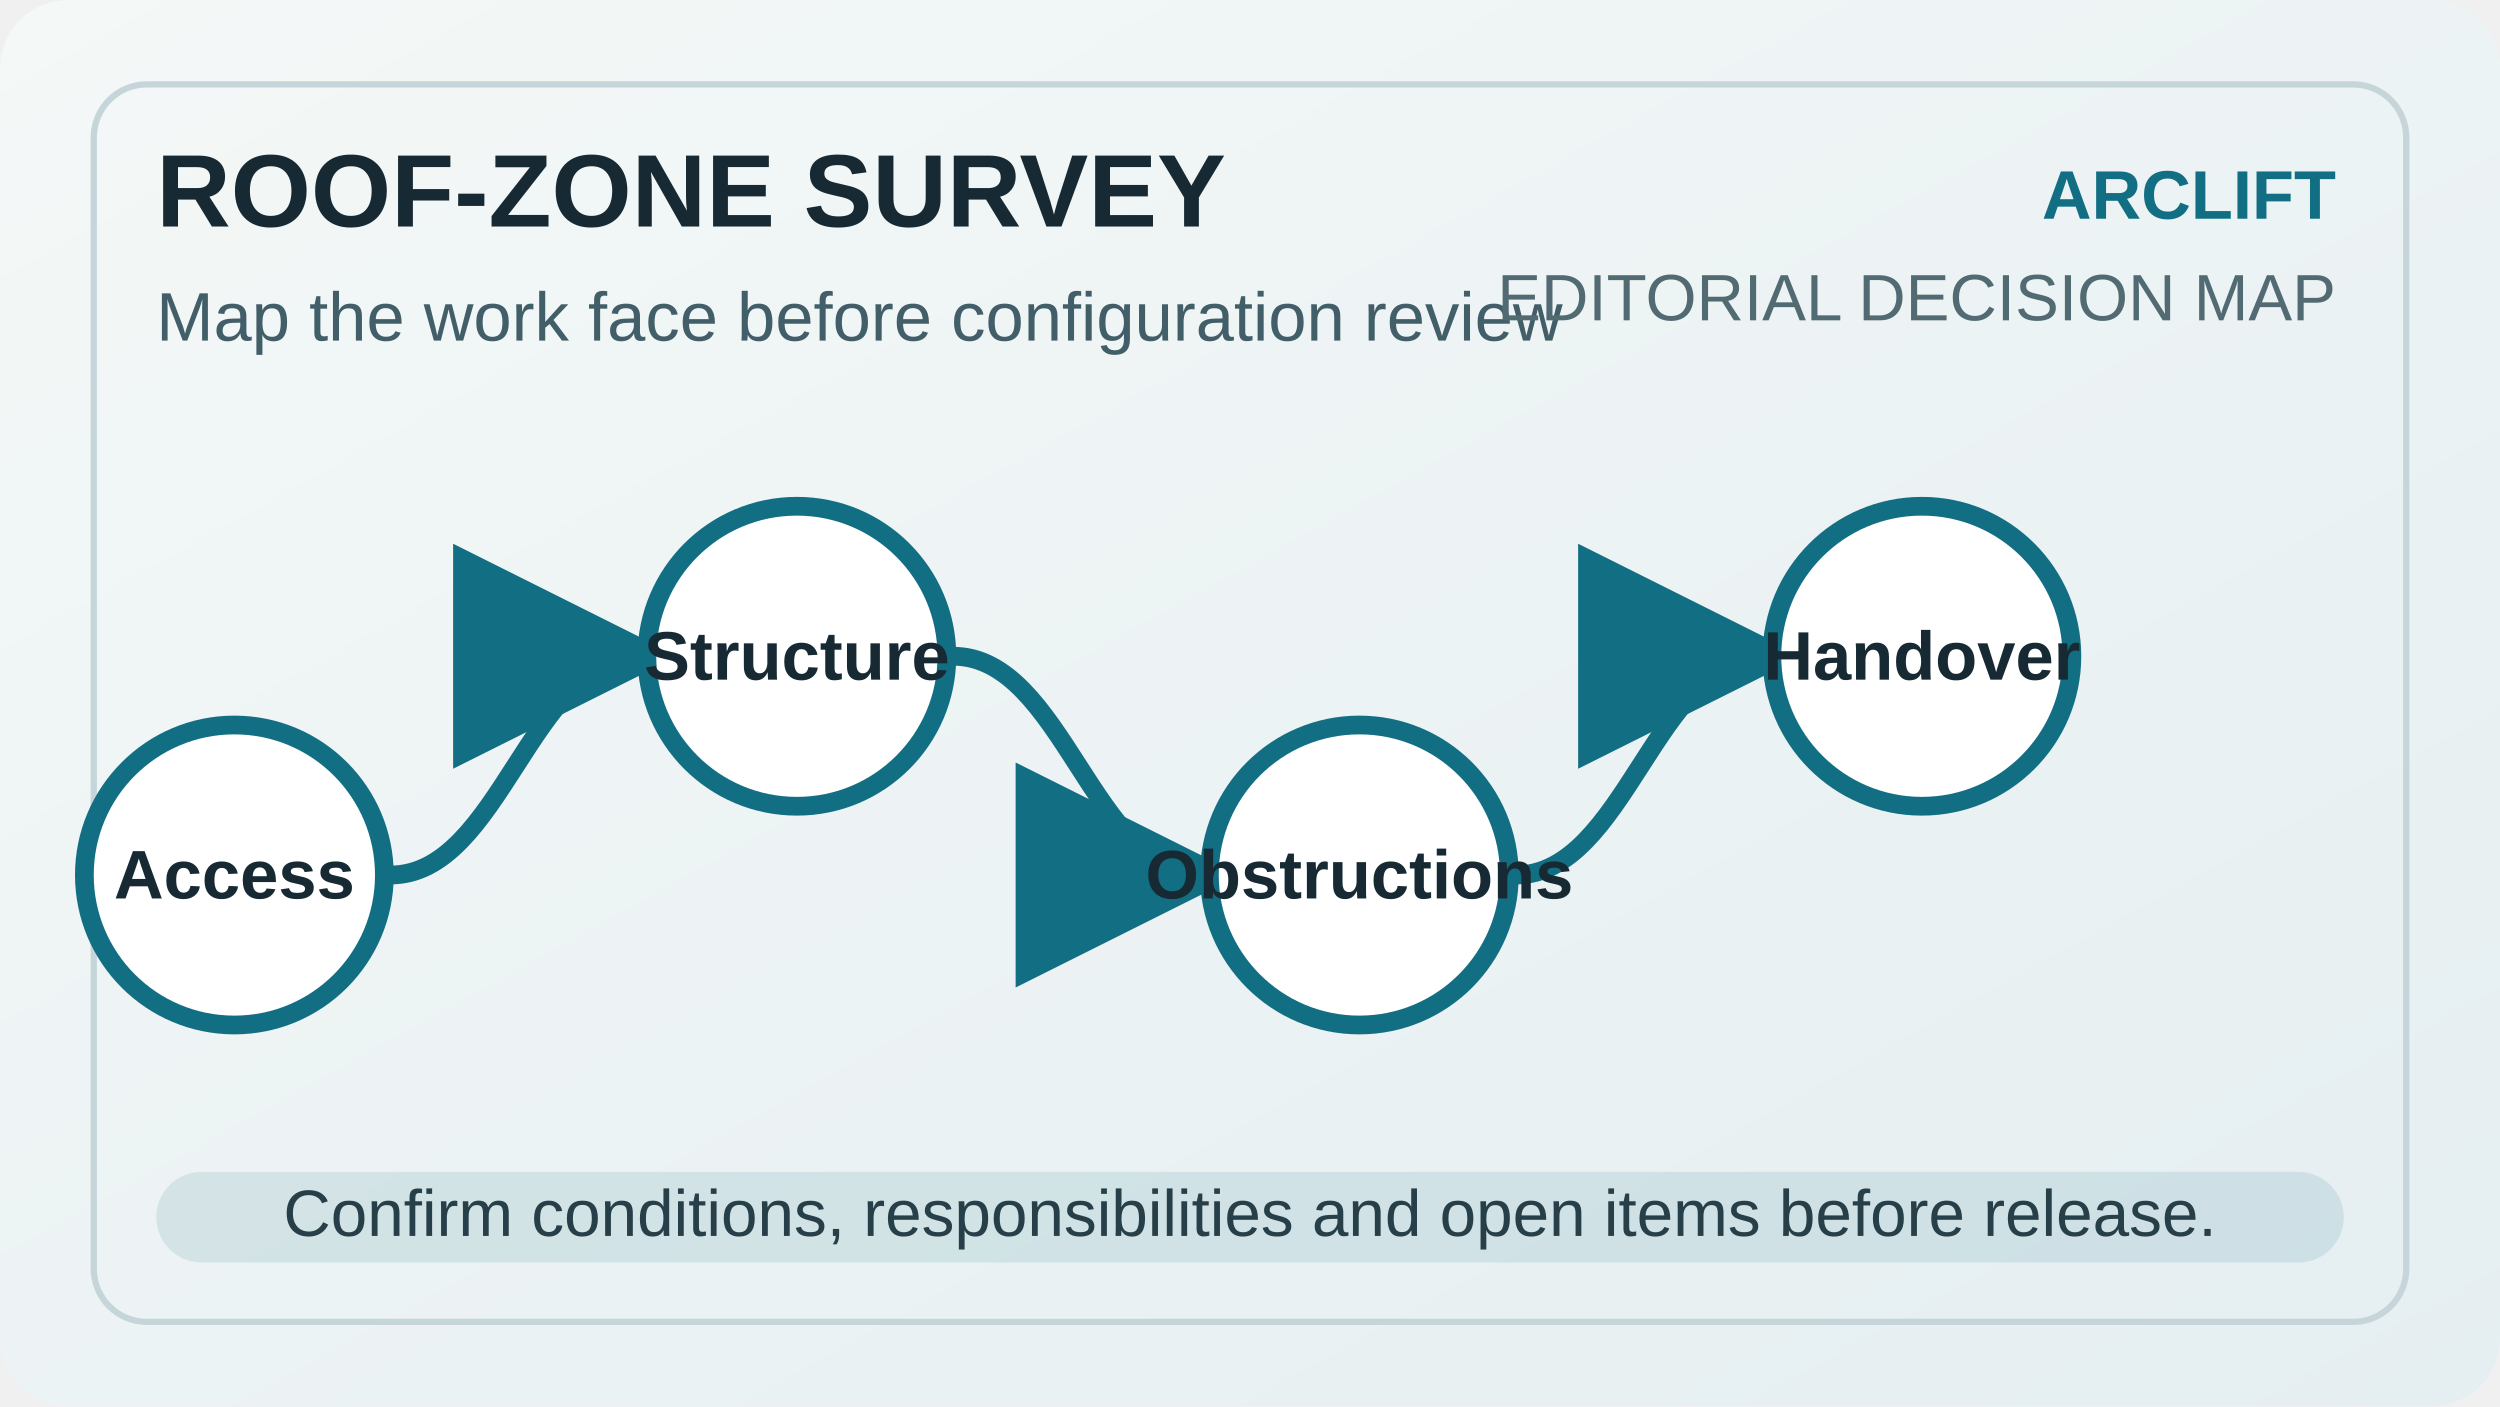
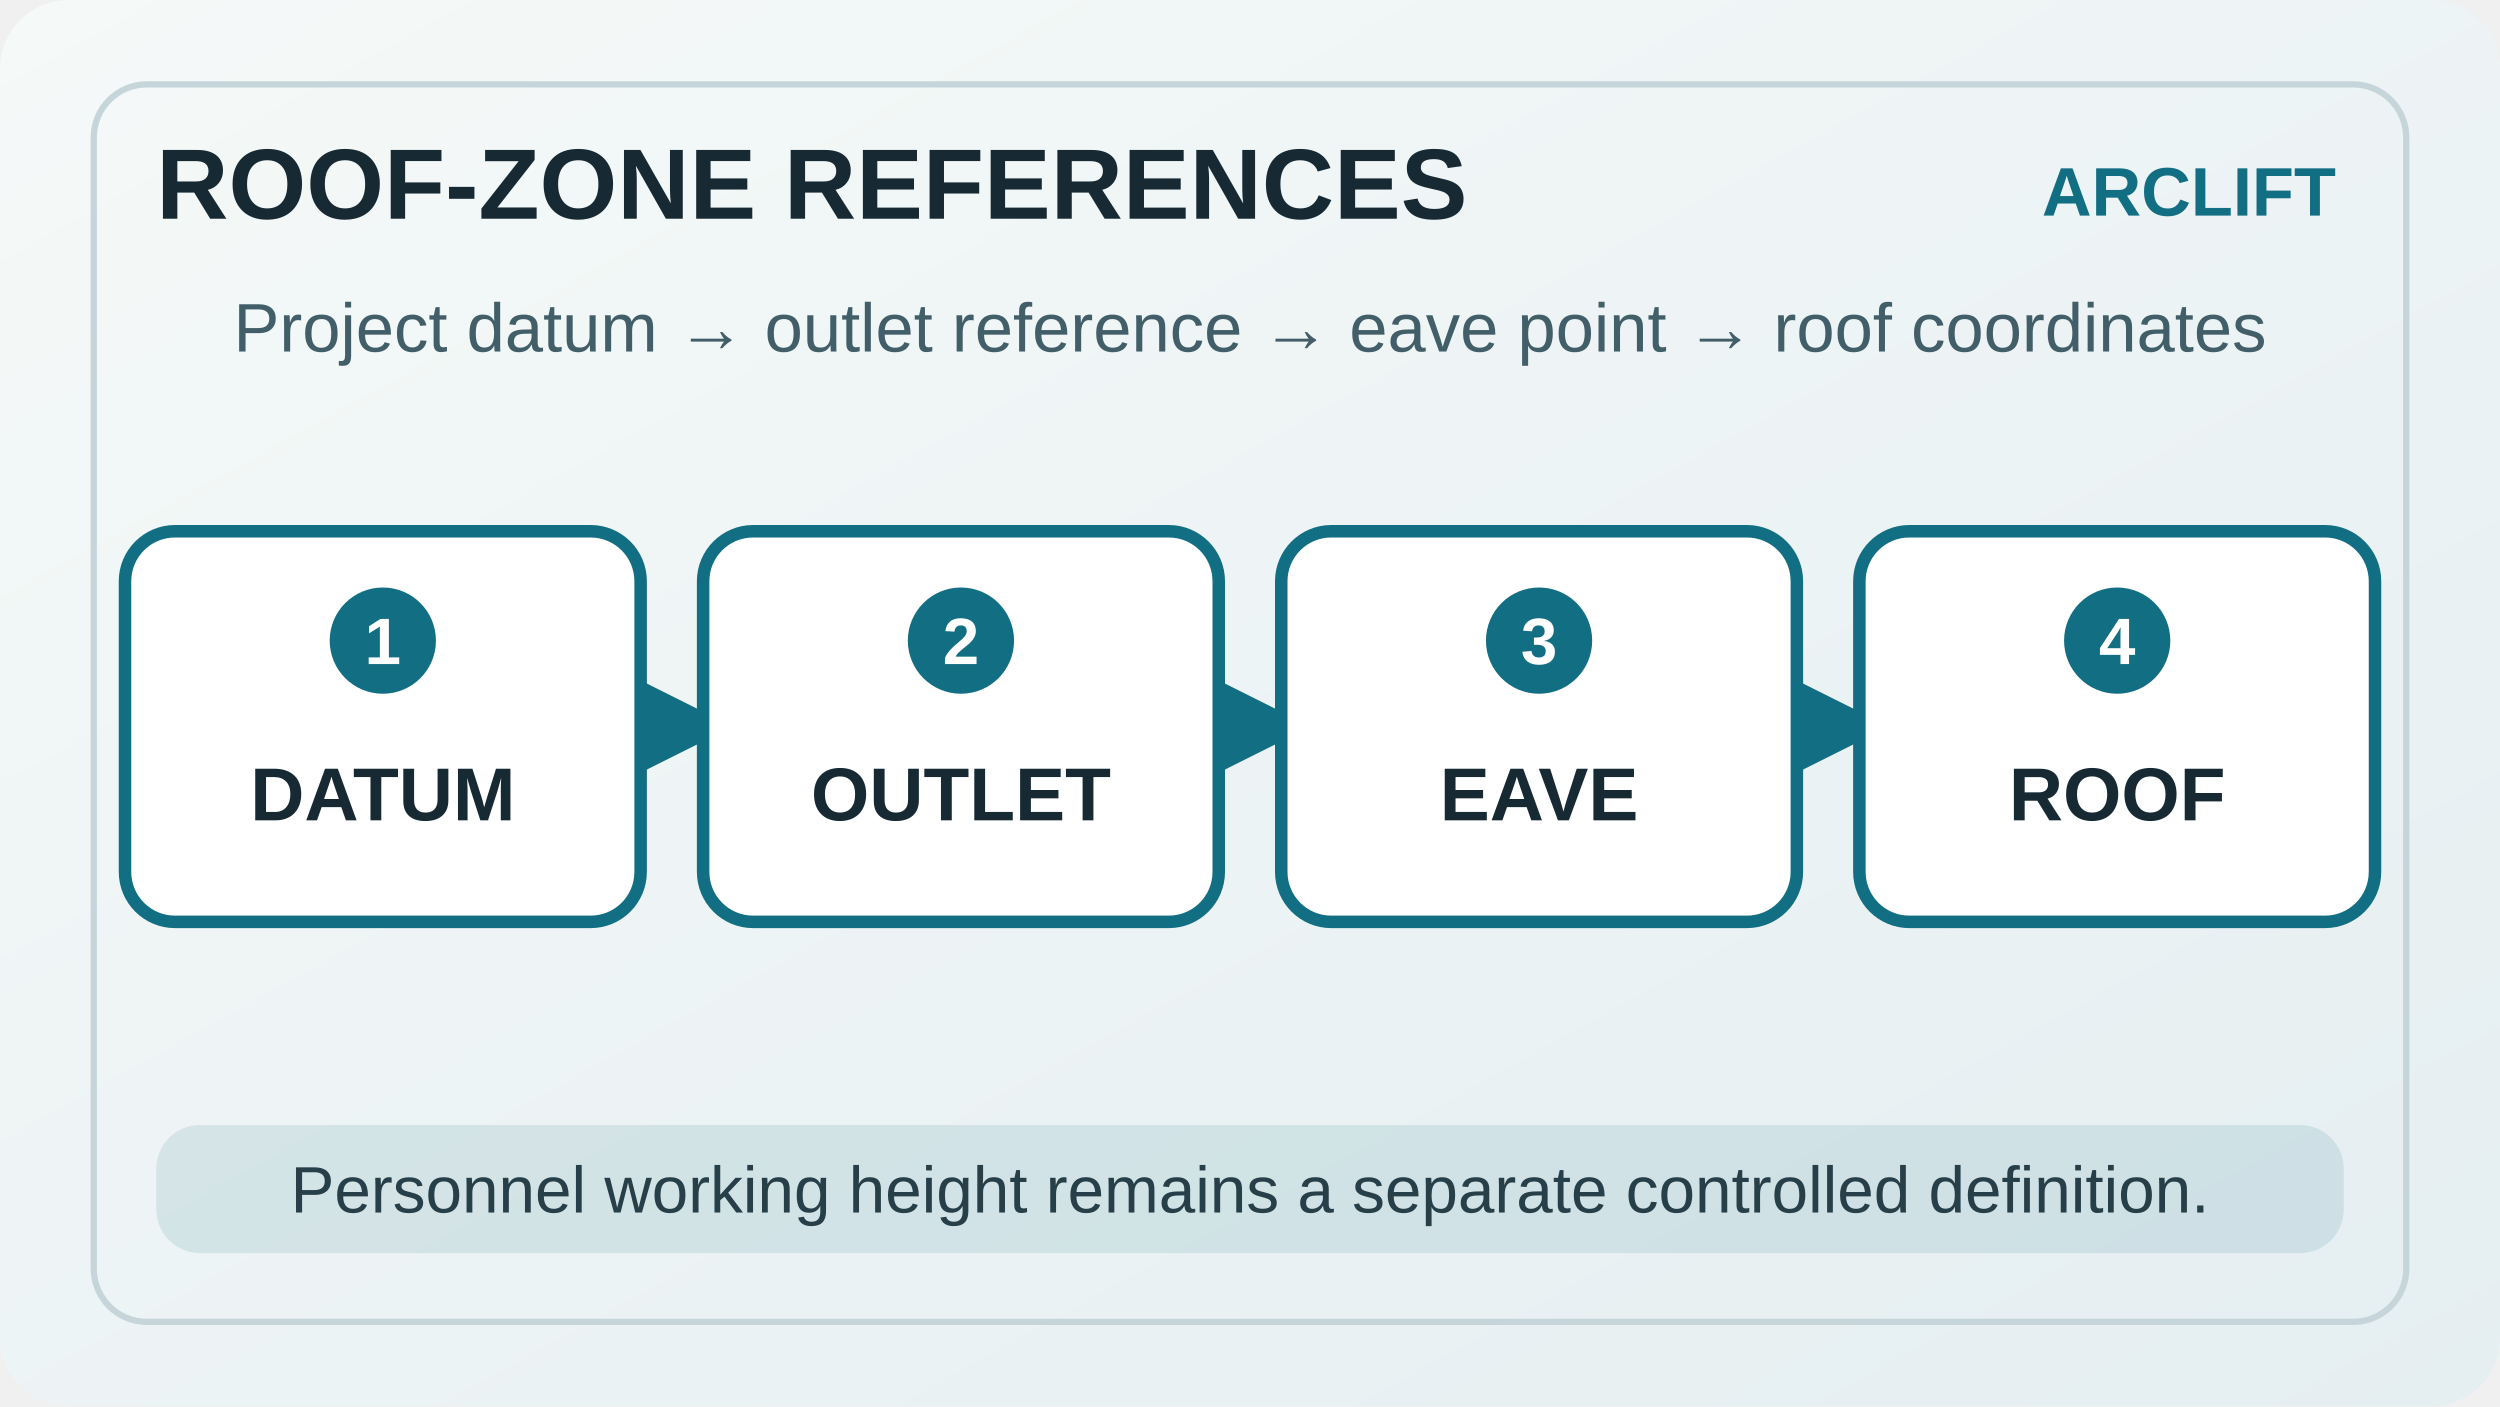
- <svg xmlns="http://www.w3.org/2000/svg" viewBox="0 0 1600 900" role="img" aria-labelledby="title desc">
+ <svg xmlns="http://www.w3.org/2000/svg" viewBox="0 0 1600 900" role="img" aria-label="Editorial reference chain from a project datum through forming outlet and eave to roof coordinates">
  <defs>
    <linearGradient id="bg" x1="0" y1="0" x2="1" y2="1">
-       <stop offset="0" stop-color="#F4F8F7" />
+       <stop offset="0" stop-color="#F5F9F8" />
      <stop offset="1" stop-color="#E5EEF1" />
    </linearGradient>
    <marker id="arrow" markerWidth="12" markerHeight="12" refX="10" refY="6" orient="auto">
      <path d="M0,0 L12,6 L0,12 Z" fill="#126E82" />
    </marker>
  </defs>
  <rect width="1600" height="900" rx="44" fill="url(#bg)" />
  <rect x="60" y="54" width="1480" height="792" rx="34" fill="none" stroke="#C5D5D9" stroke-width="4" />
-   <text x="100" y="145" font-family="Arial, sans-serif" font-size="66" font-weight="800" fill="#172A34">ROOF-ZONE SURVEY</text>
-   <text x="100" y="218" font-family="Arial, sans-serif" font-size="44" fill="#425E68">Map the work face before configuration review</text>
-   <text x="1495" y="140" text-anchor="end" font-family="Arial, sans-serif" font-size="44" font-weight="800" fill="#126E82">ARCLIFT</text>
-   <text x="1495" y="205" text-anchor="end" font-family="Arial, sans-serif" font-size="42" fill="#526B73">EDITORIAL DECISION MAP</text>
-   <path d="M 250 560 C 320 560, 340 420, 410 420" fill="none" stroke="#126E82" stroke-width="12" stroke-linecap="round" marker-end="url(#arrow)" />
-   <path d="M 610 420 C 680 420, 700 560, 770 560" fill="none" stroke="#126E82" stroke-width="12" stroke-linecap="round" marker-end="url(#arrow)" />
-   <path d="M 970 560 C 1040 560, 1060 420, 1130 420" fill="none" stroke="#126E82" stroke-width="12" stroke-linecap="round" marker-end="url(#arrow)" />
-   <circle cx="150" cy="560" r="96" fill="#FFFFFF" stroke="#126E82" stroke-width="12" />
-   <text x="150" y="575" text-anchor="middle" font-family="Arial, sans-serif" font-size="44" font-weight="700" fill="#172A34" data-role="decision-label">Access</text>
-   <circle cx="510" cy="420" r="96" fill="#FFFFFF" stroke="#126E82" stroke-width="12" />
-   <text x="510" y="435" text-anchor="middle" font-family="Arial, sans-serif" font-size="44" font-weight="700" fill="#172A34" data-role="decision-label">Structure</text>
-   <circle cx="870" cy="560" r="96" fill="#FFFFFF" stroke="#126E82" stroke-width="12" />
-   <text x="870" y="575" text-anchor="middle" font-family="Arial, sans-serif" font-size="44" font-weight="700" fill="#172A34" data-role="decision-label">Obstructions</text>
-   <circle cx="1230" cy="420" r="96" fill="#FFFFFF" stroke="#126E82" stroke-width="12" />
-   <text x="1230" y="435" text-anchor="middle" font-family="Arial, sans-serif" font-size="44" font-weight="700" fill="#172A34" data-role="decision-label">Handover</text>
-   <rect x="100" y="750" width="1400" height="58" rx="29" fill="#126E82" opacity="0.12" />
-   <text x="800" y="791" text-anchor="middle" font-family="Arial, sans-serif" font-size="42" fill="#273F48">Confirm conditions, responsibilities and open items before release.</text>
+   <text x="100" y="140" font-family="Arial, sans-serif" font-size="64" font-weight="800" fill="#172A34">ROOF-ZONE REFERENCES</text>
+   <text x="1495" y="138" text-anchor="end" font-family="Arial, sans-serif" font-size="44" font-weight="800" fill="#126E82">ARCLIFT</text>
+   <text x="800" y="225" text-anchor="middle" font-family="Arial, sans-serif" font-size="44" fill="#425E68">Project datum → outlet reference → eave point → roof coordinates</text>
+   <path d="M410 465 H445" stroke="#126E82" stroke-width="12" stroke-linecap="round" marker-end="url(#arrow)" />
+   <path d="M780 465 H815" stroke="#126E82" stroke-width="12" stroke-linecap="round" marker-end="url(#arrow)" />
+   <path d="M1150 465 H1185" stroke="#126E82" stroke-width="12" stroke-linecap="round" marker-end="url(#arrow)" />
+   <rect x="80" y="340" width="330" height="250" rx="32" fill="#FFFFFF" stroke="#126E82" stroke-width="8" />
+   <rect x="450" y="340" width="330" height="250" rx="32" fill="#FFFFFF" stroke="#126E82" stroke-width="8" />
+   <rect x="820" y="340" width="330" height="250" rx="32" fill="#FFFFFF" stroke="#126E82" stroke-width="8" />
+   <rect x="1190" y="340" width="330" height="250" rx="32" fill="#FFFFFF" stroke="#126E82" stroke-width="8" />
+   <circle cx="245" cy="410" r="34" fill="#126E82" />
+   <circle cx="615" cy="410" r="34" fill="#126E82" />
+   <circle cx="985" cy="410" r="34" fill="#126E82" />
+   <circle cx="1355" cy="410" r="34" fill="#126E82" />
+   <text x="245" y="425" text-anchor="middle" font-family="Arial, sans-serif" font-size="42" font-weight="800" fill="#FFFFFF">1</text>
+   <text x="615" y="425" text-anchor="middle" font-family="Arial, sans-serif" font-size="42" font-weight="800" fill="#FFFFFF">2</text>
+   <text x="985" y="425" text-anchor="middle" font-family="Arial, sans-serif" font-size="42" font-weight="800" fill="#FFFFFF">3</text>
+   <text x="1355" y="425" text-anchor="middle" font-family="Arial, sans-serif" font-size="42" font-weight="800" fill="#FFFFFF">4</text>
+   <text x="245" y="525" text-anchor="middle" font-family="Arial, sans-serif" font-size="48" font-weight="700" fill="#172A34" data-role="decision-label">DATUM</text>
+   <text x="615" y="525" text-anchor="middle" font-family="Arial, sans-serif" font-size="48" font-weight="700" fill="#172A34" data-role="decision-label">OUTLET</text>
+   <text x="985" y="525" text-anchor="middle" font-family="Arial, sans-serif" font-size="48" font-weight="700" fill="#172A34" data-role="decision-label">EAVE</text>
+   <text x="1355" y="525" text-anchor="middle" font-family="Arial, sans-serif" font-size="48" font-weight="700" fill="#172A34" data-role="decision-label">ROOF</text>
+   <rect x="100" y="720" width="1400" height="82" rx="28" fill="#126E82" opacity="0.12" />
+   <text x="800" y="776" text-anchor="middle" font-family="Arial, sans-serif" font-size="42" fill="#273F48">Personnel working height remains a separate controlled definition.</text>
</svg>
